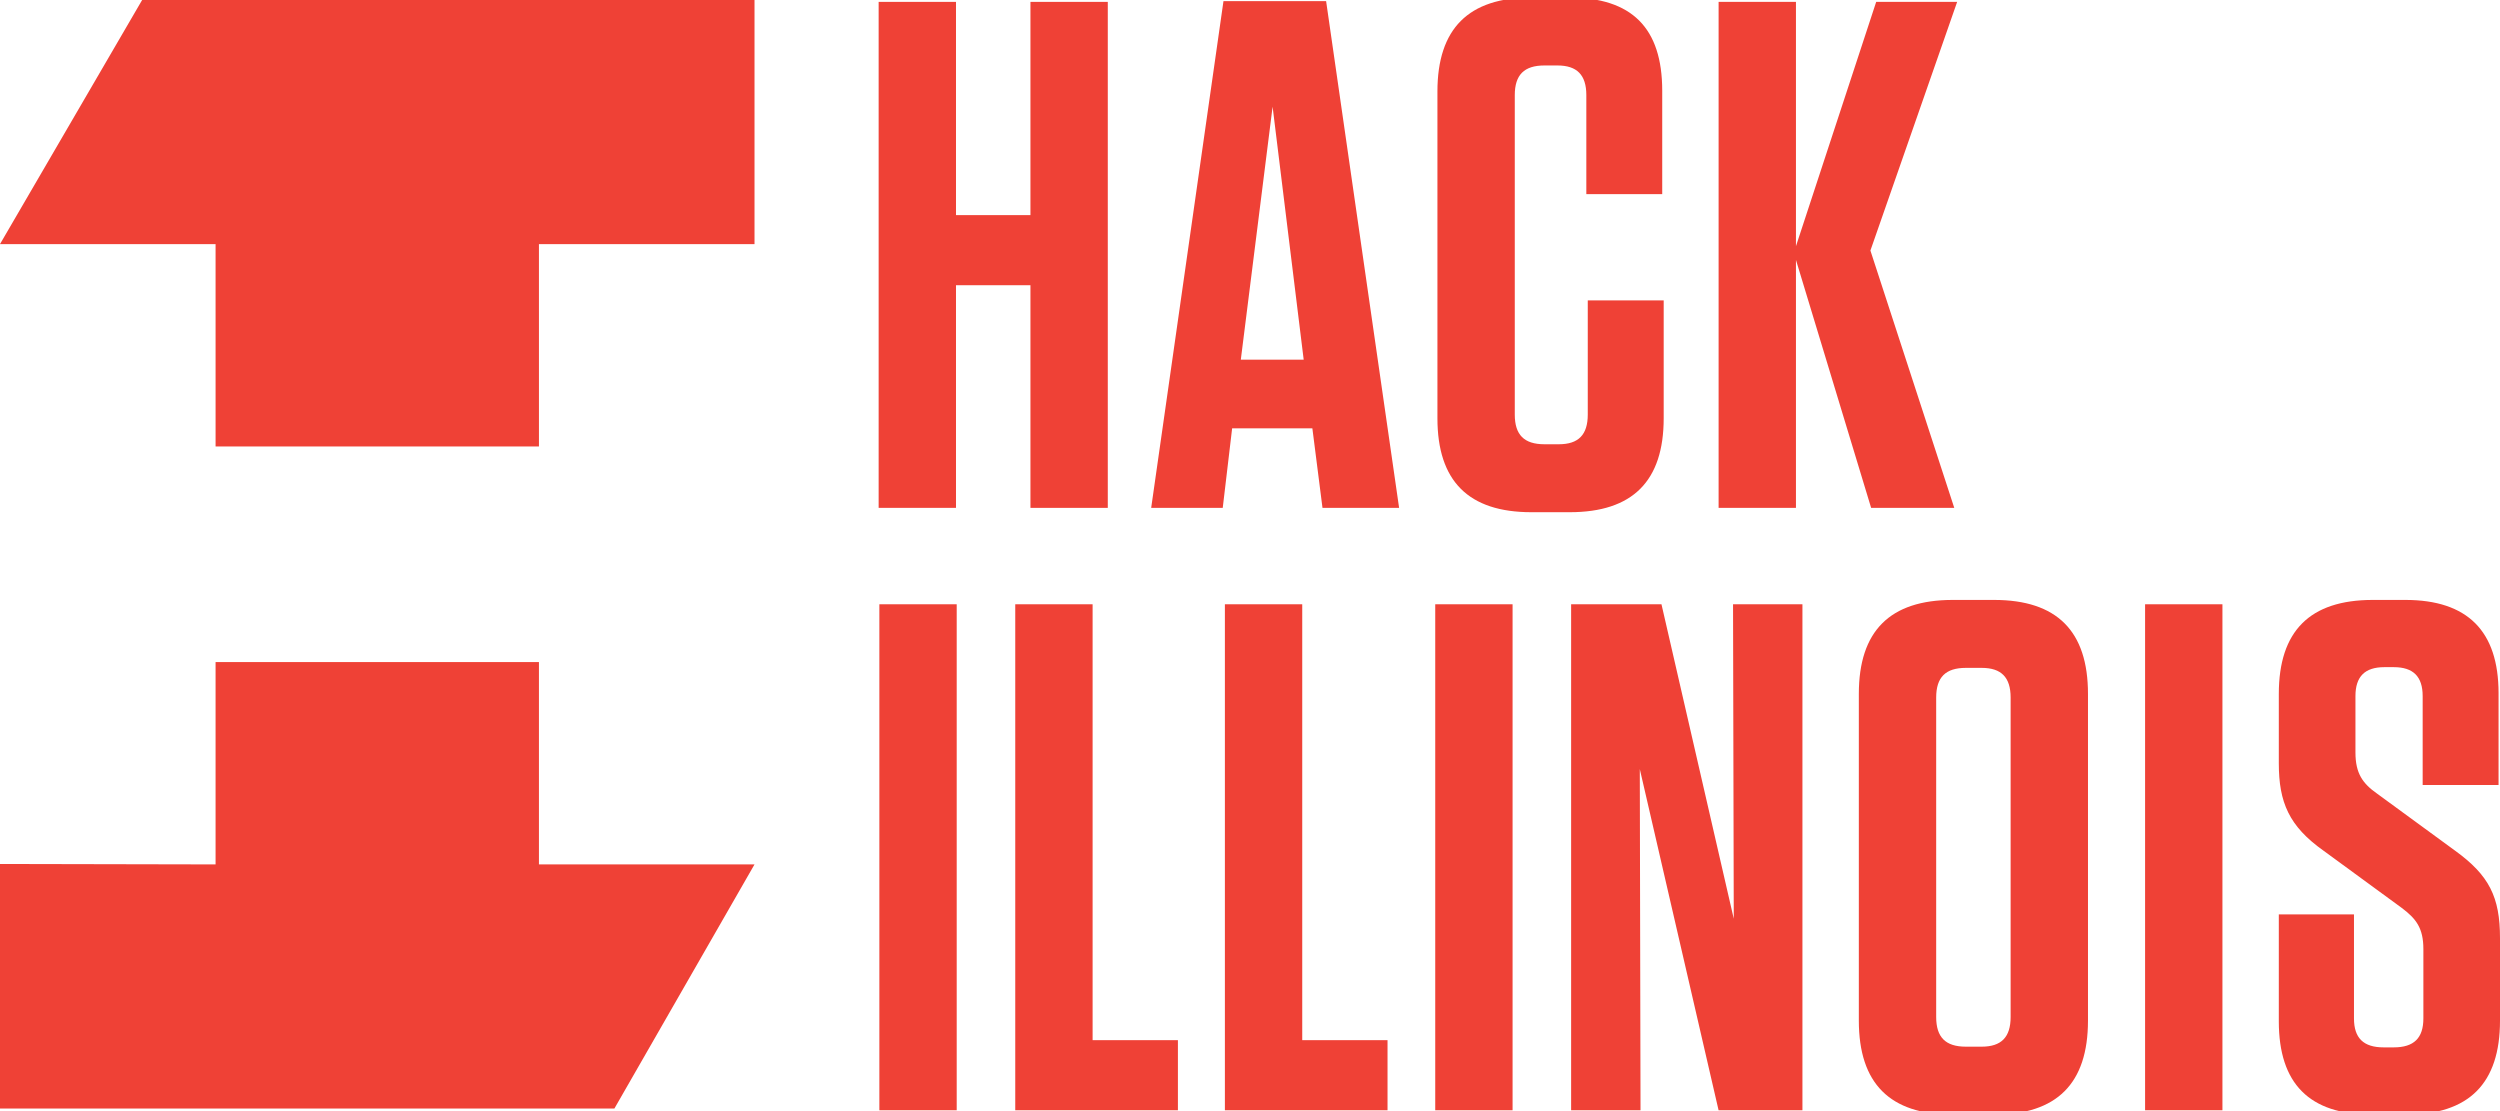
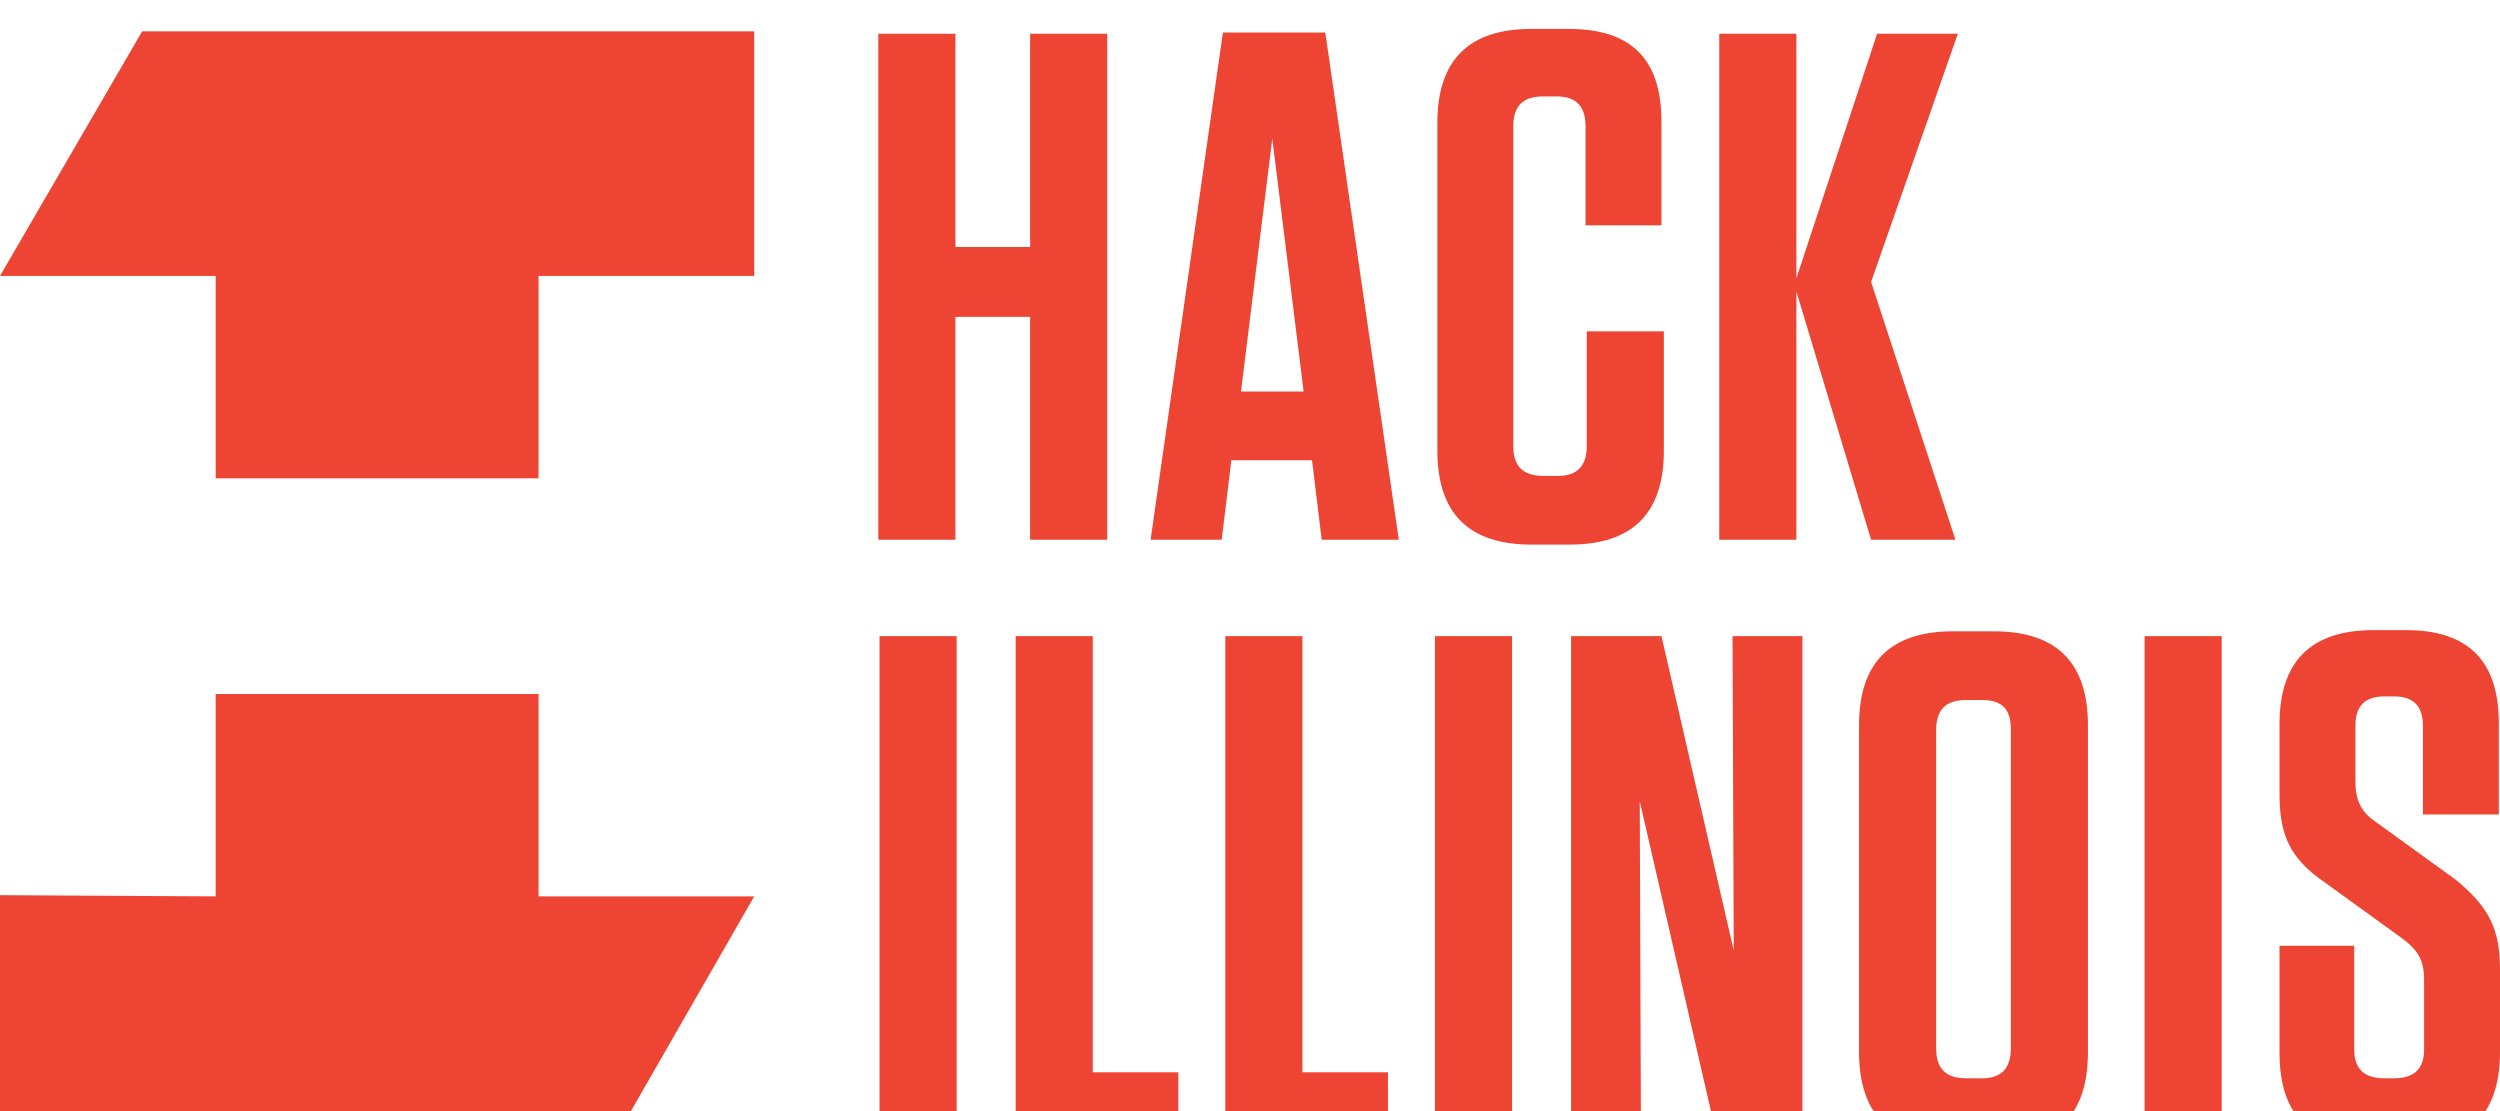
- <svg xmlns="http://www.w3.org/2000/svg" version="1.1" id="Layer_1" x="0px" y="0px" width="207.504px" height="92.154px" viewBox="0 2.63 207.504 92.154" enable-background="new 0 2.63 207.504 92.154" xml:space="preserve">
+ <svg xmlns="http://www.w3.org/2000/svg" version="1.1" id="Layer_1" x="0px" y="0px" viewBox="0 0 207.5 92.2" enable-background="new 0 0 207.5 92.2" xml:space="preserve">
  <g>
    <g enable-background="new    ">
-       <path fill="#EF4136" d="M85.529,20.485V2.786h6.419v41.998h-6.419V26.304h-6.18v18.479h-6.42V2.786h6.42v17.699H85.529z" />
-       <path fill="#EF4136" d="M116.128,44.784h-6.359l-0.84-6.6h-6.66l-0.78,6.6h-5.939l6-42.059h8.52L116.128,44.784z M102.989,32.484    h5.219l-2.58-20.999L102.989,32.484z" />
-       <path fill="#EF4136" d="M138.089,27.564v9.78c0,5.22-2.58,7.8-7.801,7.8h-3.18c-5.219,0-7.799-2.58-7.799-7.8V10.225    c0-5.22,2.58-7.8,7.799-7.8h3.121c5.219,0,7.738,2.521,7.738,7.74v8.579h-6.299v-8.22c0-1.68-0.78-2.46-2.4-2.46h-1.08    c-1.68,0-2.459,0.78-2.459,2.46v26.52c0,1.68,0.779,2.46,2.459,2.46h1.2c1.62,0,2.399-0.78,2.399-2.46v-9.48H138.089z" />
-       <path fill="#EF4136" d="M155.307,44.784l-6.24-20.579v20.579h-6.42V2.786h6.42v20.279l6.66-20.279h6.72l-7.2,20.639l6.96,21.359    H155.307z" />
+       <path fill="#EE4433" d="M85.5,20.5V2.8h6.4v42h-6.4V26.3h-6.2v18.5h-6.4v-42h6.4v17.7C79.3,20.5,85.5,20.5,85.5,20.5z" />
+       <path fill="#EE4433" d="M116.1,44.8h-6.4l-0.8-6.6h-6.7l-0.8,6.6h-5.9l6-42.1h8.5L116.1,44.8z M103,32.5h5.2l-2.6-21L103,32.5z" />
+       <path fill="#EE4433" d="M138.1,27.6v9.8c0,5.2-2.6,7.8-7.8,7.8h-3.2c-5.2,0-7.8-2.6-7.8-7.8V10.2c0-5.2,2.6-7.8,7.8-7.8h3.1    c5.2,0,7.7,2.5,7.7,7.7v8.6h-6.3v-8.2c0-1.7-0.8-2.5-2.4-2.5h-1.1c-1.7,0-2.5,0.8-2.5,2.5V37c0,1.7,0.8,2.5,2.5,2.5h1.2    c1.6,0,2.4-0.8,2.4-2.5v-9.5H138.1z" />
+       <path fill="#EE4433" d="M155.3,44.8l-6.2-20.6v20.6h-6.4v-42h6.4v20.3l6.7-20.3h6.7l-7.2,20.6l7,21.4    C162.2,44.8,155.3,44.8,155.3,44.8z" />
    </g>
    <g enable-background="new    ">
-       <path fill="#EF4136" d="M79.408,94.784h-6.419V52.786h6.419V94.784z" />
-       <path fill="#EF4136" d="M90.688,52.786v36.179h7.08v5.819h-13.5V52.786H90.688z" />
-       <path fill="#EF4136" d="M108.088,52.786v36.179h7.079v5.819h-13.499V52.786H108.088z" />
-       <path fill="#EF4136" d="M125.546,94.784h-6.419V52.786h6.419V94.784z" />
-       <path fill="#EF4136" d="M143.845,52.786h5.76v41.998h-6.96l-6.539-28.318l0.06,28.318h-5.76V52.786h7.499l6,26.099L143.845,52.786    z" />
-       <path fill="#EF4136" d="M165.505,95.144h-3.42c-5.219,0-7.799-2.58-7.799-7.8V60.225c0-5.22,2.58-7.8,7.799-7.8h3.42    c5.221,0,7.801,2.58,7.801,7.8v27.119C173.305,92.564,170.725,95.144,165.505,95.144z M164.485,58.065h-1.32    c-1.68,0-2.459,0.78-2.459,2.46v26.52c0,1.68,0.779,2.46,2.459,2.46h1.32c1.62,0,2.4-0.78,2.4-2.46v-26.52    C166.885,58.845,166.105,58.065,164.485,58.065z" />
-       <path fill="#EF4136" d="M184.466,94.784h-6.42V52.786h6.42V94.784z" />
-       <path fill="#EF4136" d="M207.504,80.504v6.84c0,5.22-2.579,7.8-7.8,7.8h-2.82c-5.219,0-7.739-2.58-7.739-7.74v-8.88h6.239v8.64    c0,1.62,0.781,2.4,2.461,2.4h0.84c1.68,0,2.459-0.78,2.459-2.4v-5.76c0-1.739-0.6-2.52-1.799-3.419l-6.48-4.74    c-2.879-2.04-3.72-4.02-3.72-7.26v-5.76c0-5.22,2.58-7.8,7.8-7.8h2.699c5.16,0,7.74,2.58,7.74,7.74v7.619h-6.299v-7.38    c0-1.619-0.781-2.399-2.4-2.399h-0.78c-1.62,0-2.399,0.78-2.399,2.399v4.68c0,1.74,0.6,2.58,1.799,3.42l6.48,4.74    C206.604,75.285,207.504,77.084,207.504,80.504z" />
+       <path fill="#EE4433" d="M79.4,94.8H73v-42h6.4V94.8z" />
+       <path fill="#EE4433" d="M90.7,52.8V89h7.1v5.8H84.3v-42H90.7z" />
+       <path fill="#EE4433" d="M108.1,52.8V89h7.1v5.8h-13.5v-42H108.1z" />
+       <path fill="#EE4433" d="M125.5,94.8h-6.4v-42h6.4V94.8z" />
+       <path fill="#EE4433" d="M143.8,52.8h5.8v42h-7l-6.5-28.3l0.1,28.3h-5.8v-42h7.5l6,26.1L143.8,52.8z" />
+       <path fill="#EE4433" d="M165.5,95.1h-3.4c-5.2,0-7.8-2.6-7.8-7.8V60.2c0-5.2,2.6-7.8,7.8-7.8h3.4c5.2,0,7.8,2.6,7.8,7.8v27.1    C173.3,92.6,170.7,95.1,165.5,95.1z M164.5,58.1h-1.3c-1.7,0-2.5,0.8-2.5,2.5V87c0,1.7,0.8,2.5,2.5,2.5h1.3c1.6,0,2.4-0.8,2.4-2.5    V60.5C166.9,58.8,166.1,58.1,164.5,58.1z" />
+       <path fill="#EE4433" d="M184.5,94.8H178v-42h6.4V94.8z" />
+       <path fill="#EE4433" d="M207.5,80.5v6.8c0,5.2-2.6,7.8-7.8,7.8h-2.8c-5.2,0-7.7-2.6-7.7-7.7v-8.9h6.2v8.6c0,1.6,0.8,2.4,2.5,2.4    h0.8c1.7,0,2.5-0.8,2.5-2.4v-5.8c0-1.7-0.6-2.5-1.8-3.4l-6.5-4.7c-2.9-2-3.7-4-3.7-7.3v-5.8c0-5.2,2.6-7.8,7.8-7.8h2.7    c5.2,0,7.7,2.6,7.7,7.7v7.6h-6.3v-7.4c0-1.6-0.8-2.4-2.4-2.4h-0.8c-1.6,0-2.4,0.8-2.4,2.4v4.7c0,1.7,0.6,2.6,1.8,3.4l6.5,4.7    C206.6,75.3,207.5,77.1,207.5,80.5z" />
    </g>
    <g>
      <g>
        <g>
-           <polygon fill="#EF4136" points="17.894,39.688 44.734,39.688 44.733,22.891 62.626,22.891 62.626,2.63 11.798,2.63 0,22.891       17.893,22.891     " />
+           <polygon fill="#EE4433" points="17.9,39.7 44.7,39.7 44.7,22.9 62.6,22.9 62.6,2.6 11.8,2.6 0,22.9 17.9,22.9     " />
        </g>
        <g>
-           <polygon fill="#EF4136" points="44.733,57.582 17.893,57.582 17.893,74.378 0,74.341 0,94.639 50.996,94.639 62.626,74.378       44.733,74.378     " />
+           <polygon fill="#EE4433" points="44.7,57.6 17.9,57.6 17.9,74.4 0,74.3 0,94.6 51,94.6 62.6,74.4 44.7,74.4     " />
        </g>
      </g>
    </g>
  </g>
</svg>
